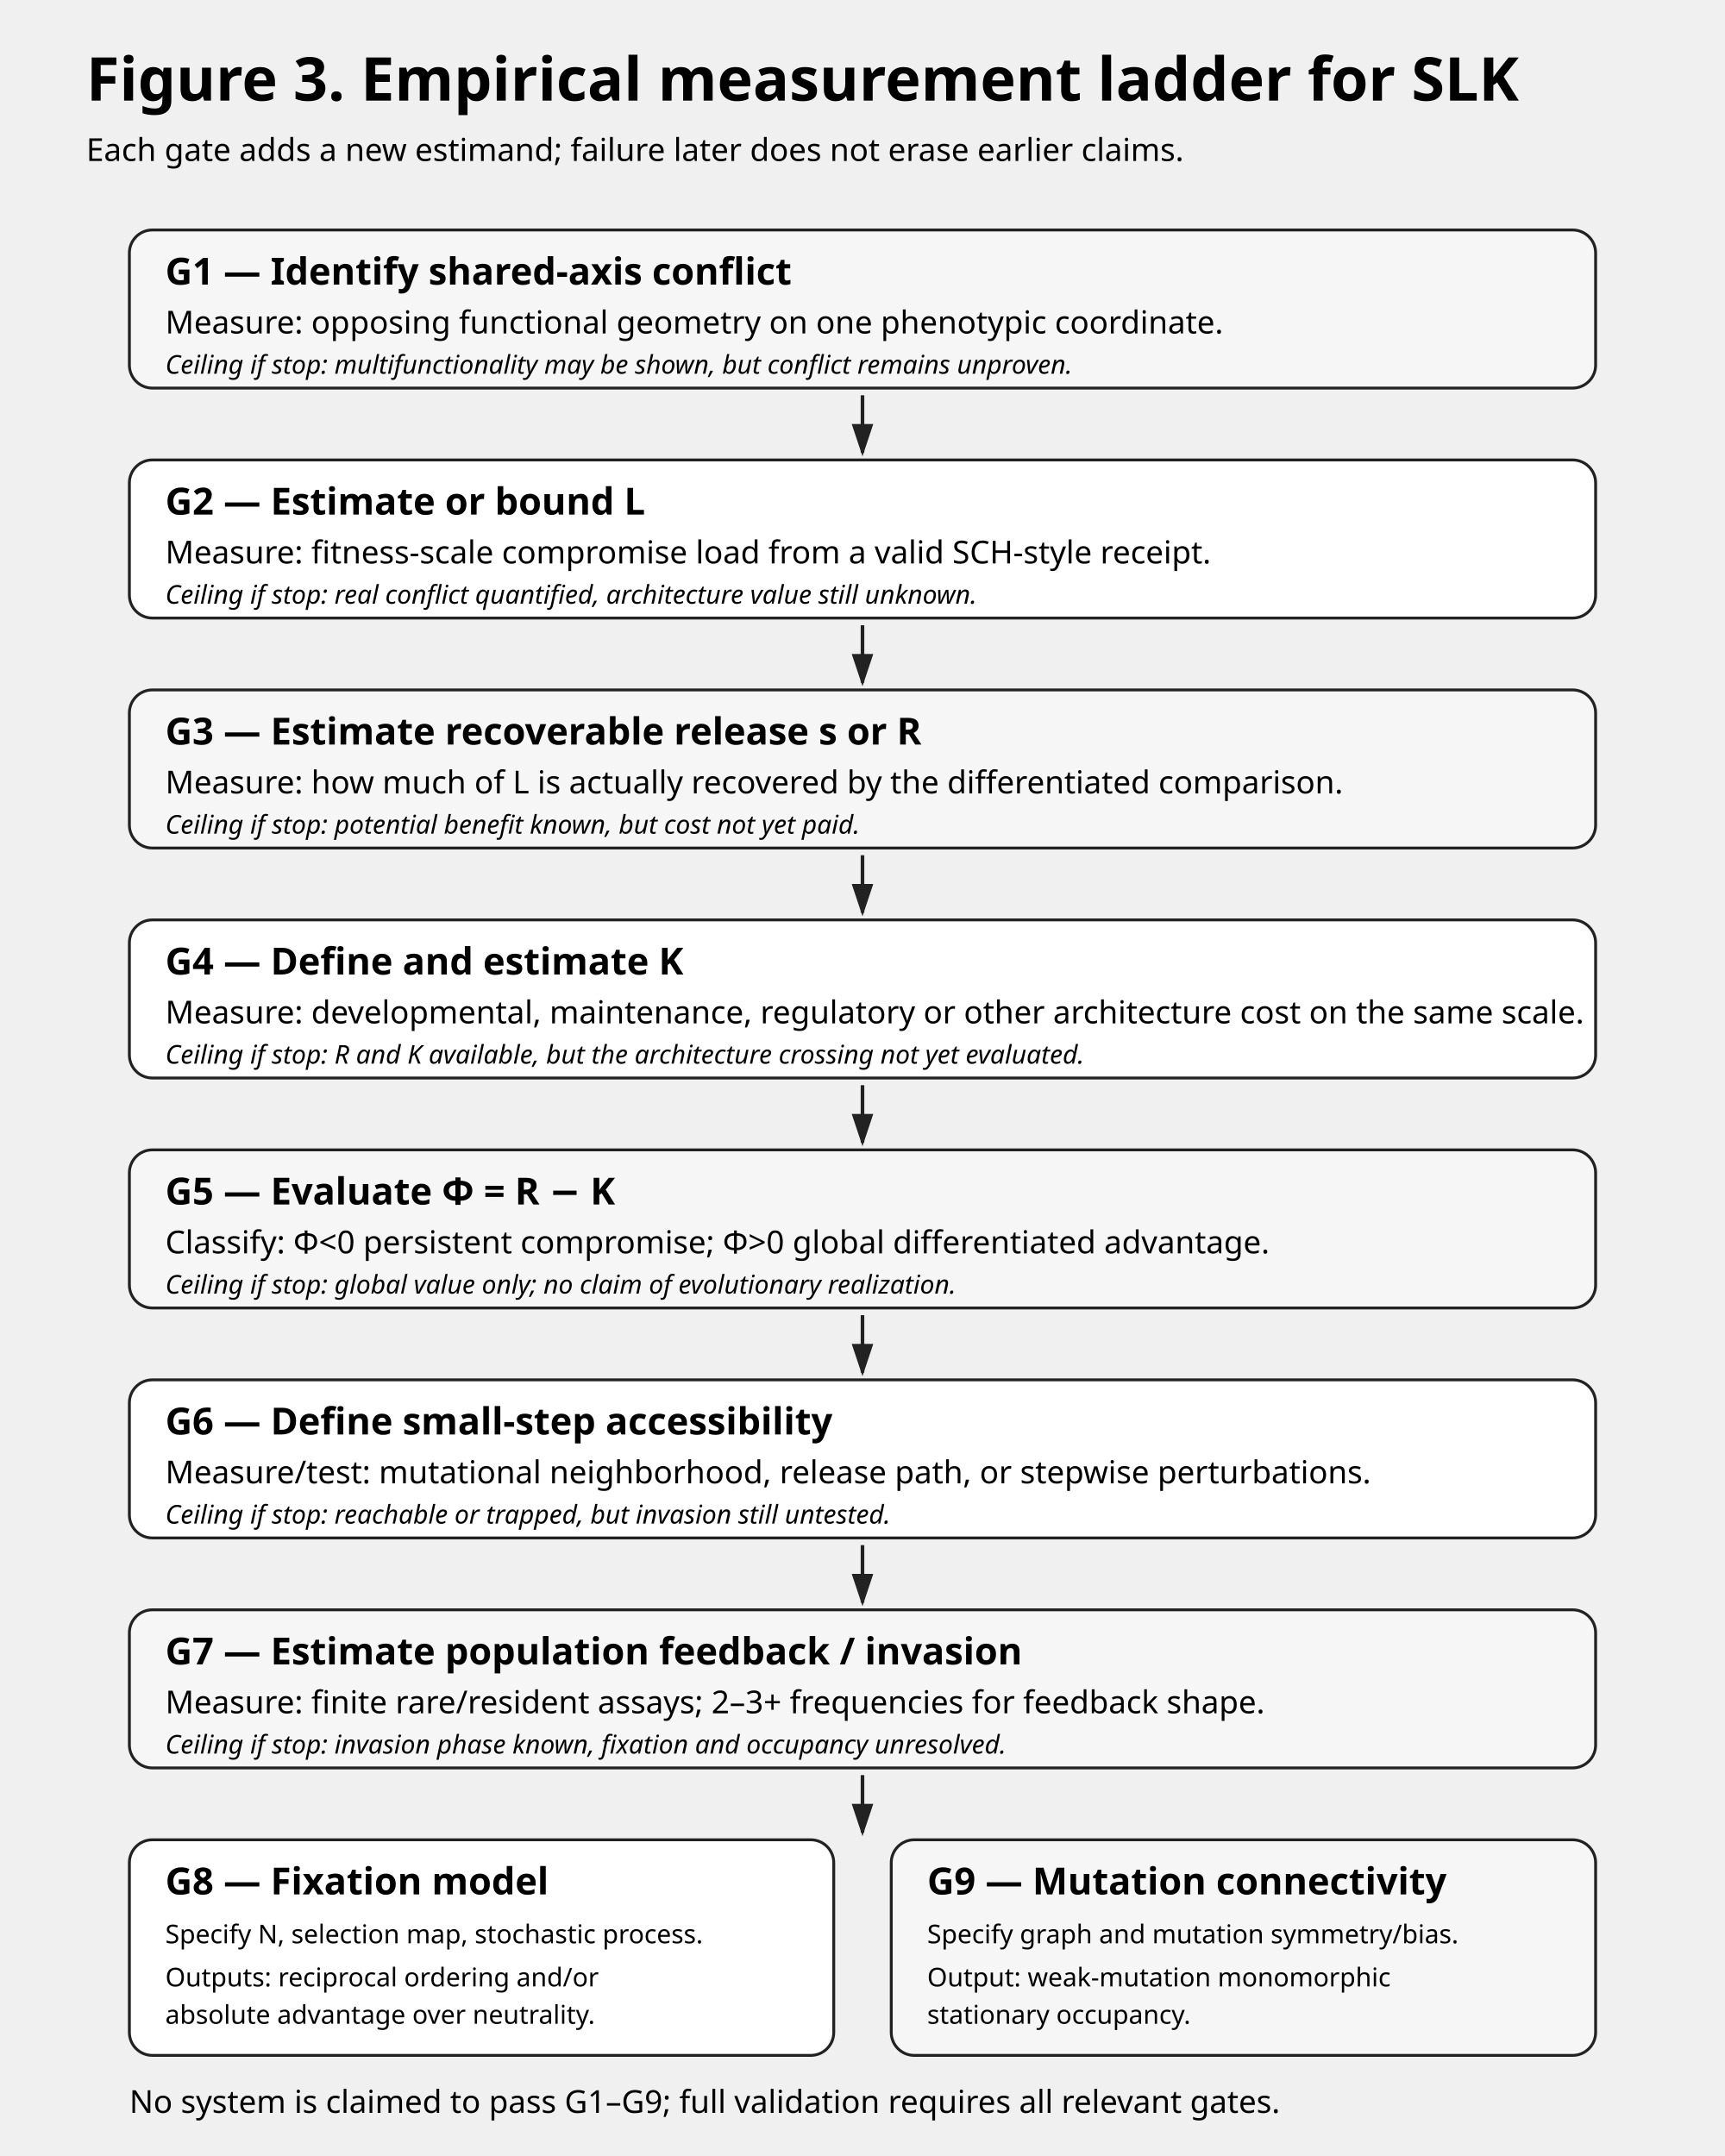
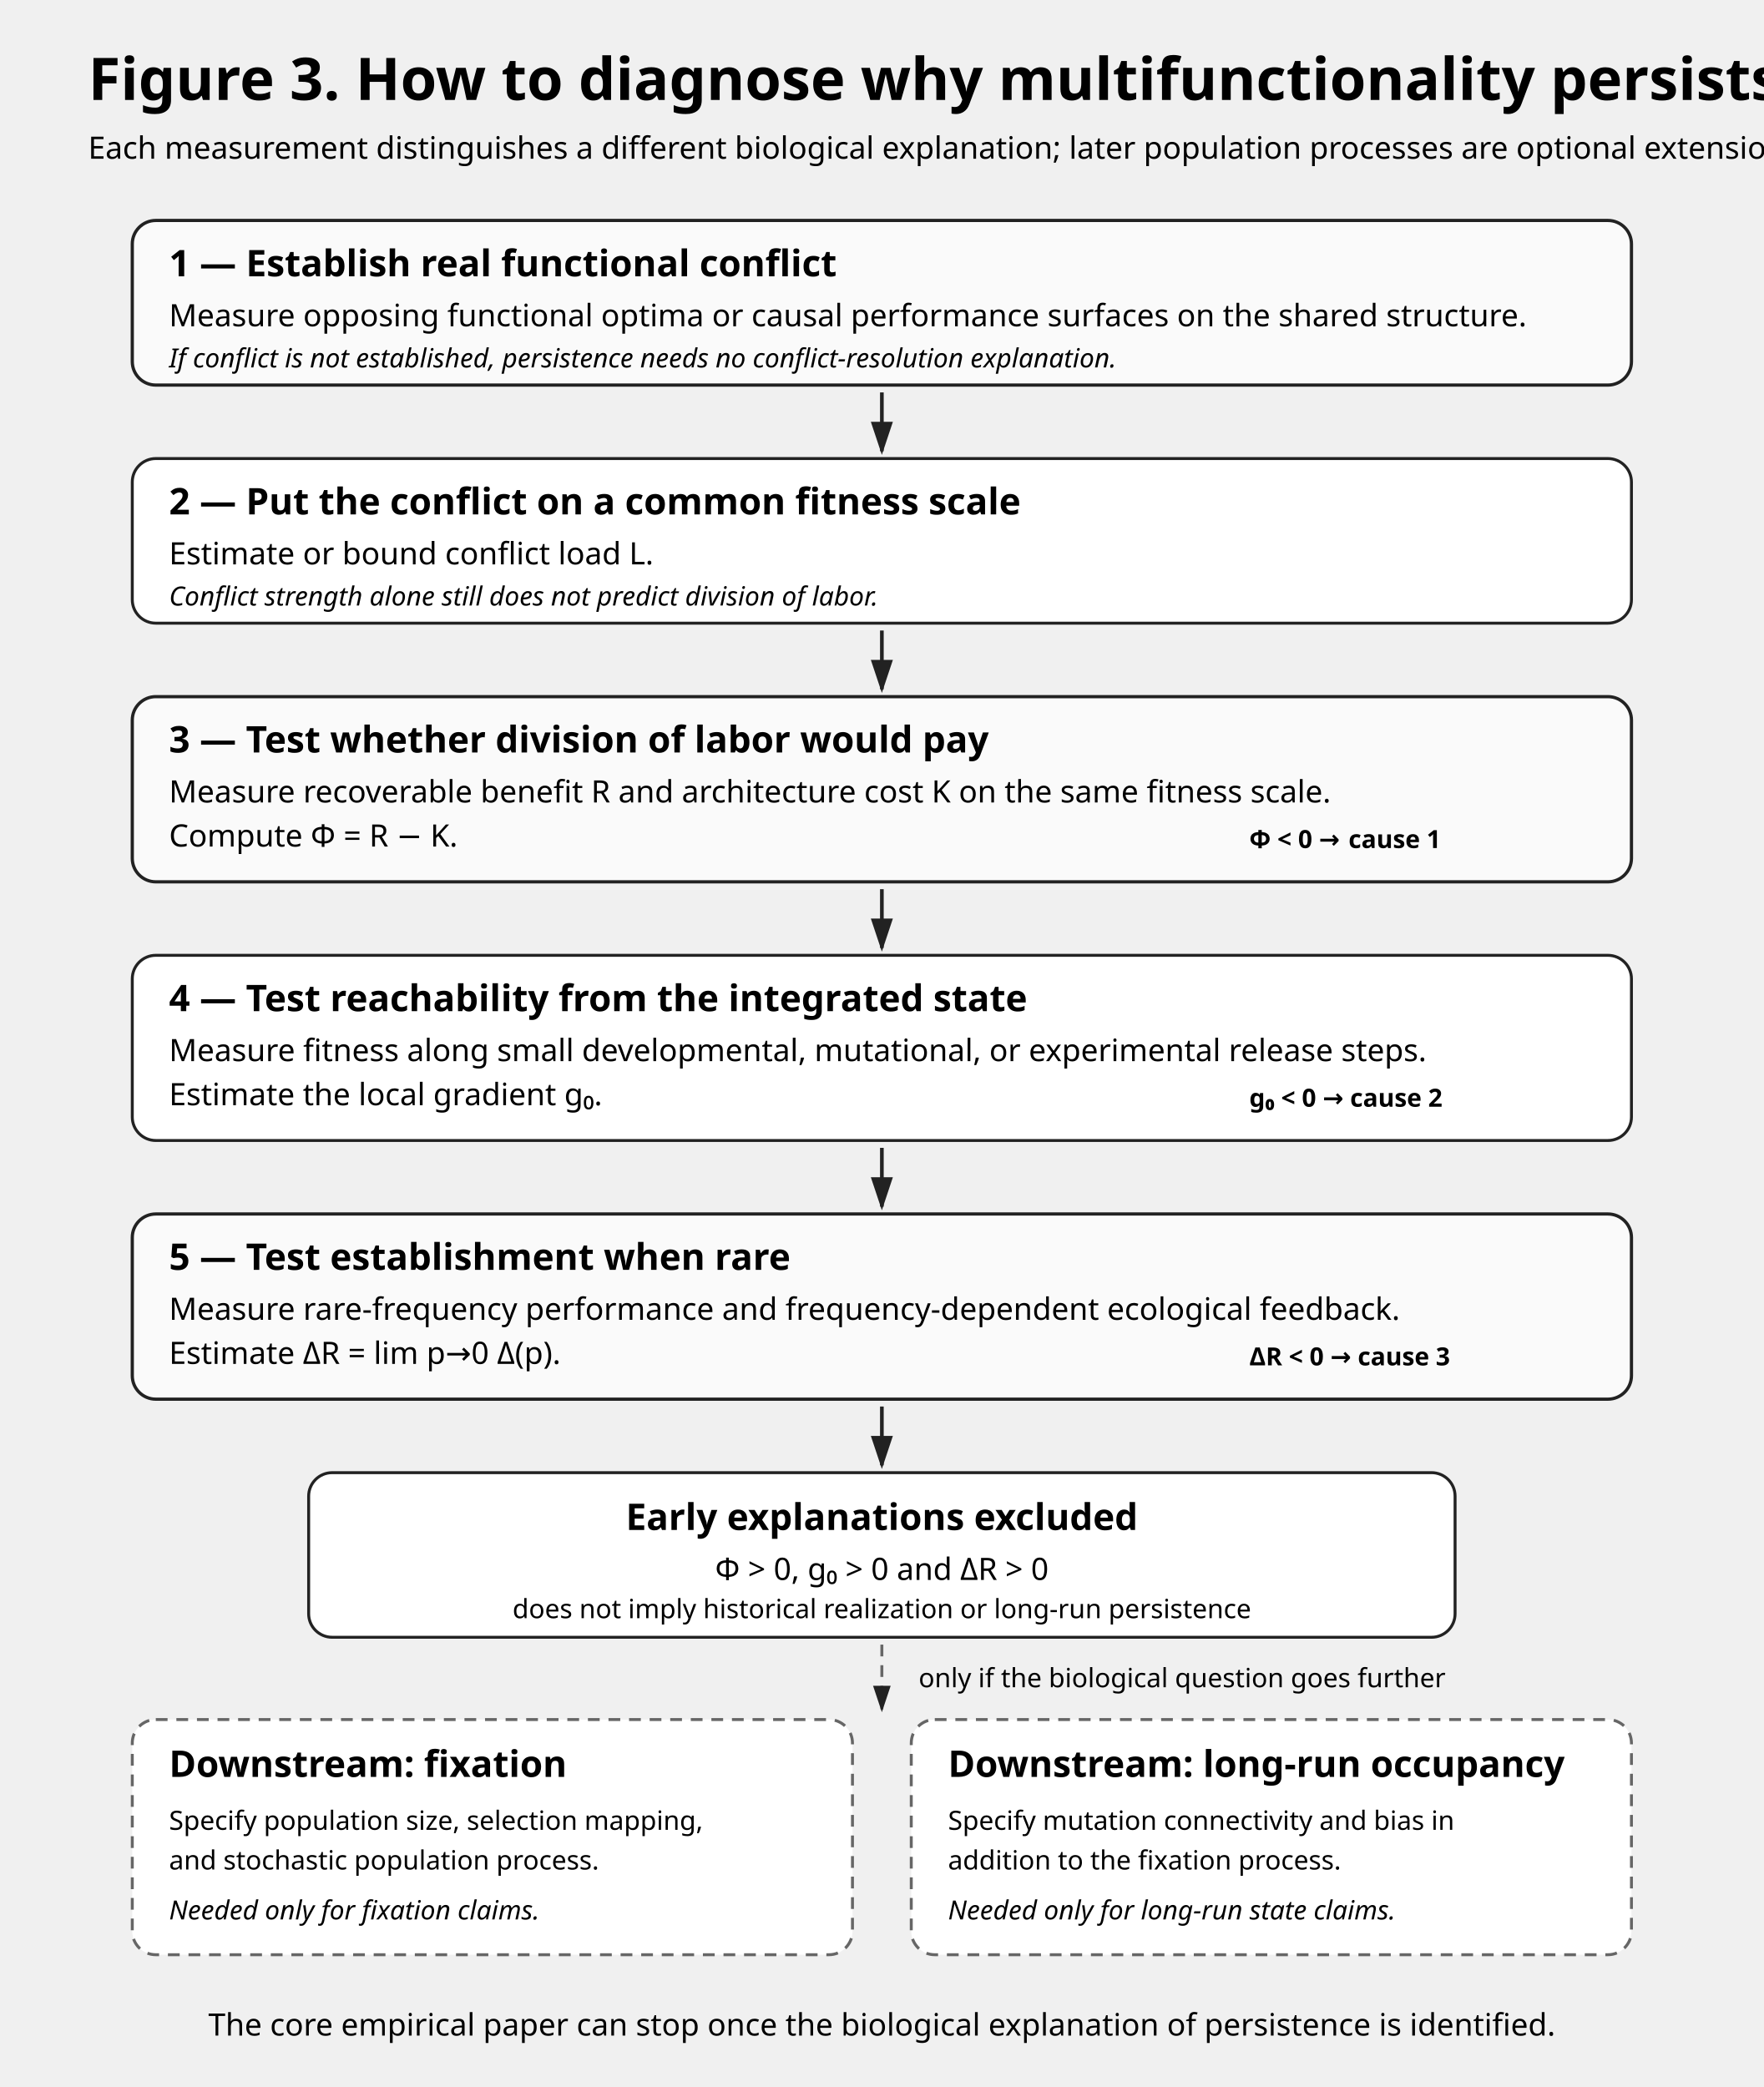
- <svg xmlns="http://www.w3.org/2000/svg" width="1200" height="1500" viewBox="0 0 1200 1500">
+ <svg xmlns="http://www.w3.org/2000/svg" width="1200" height="1420" viewBox="0 0 1200 1420">
  <style>
-     .title{font:700 42px sans-serif}.sub{font:600 26px sans-serif}.txt{font:22px sans-serif}.small{font:18px sans-serif}.box{fill:white;stroke:#222;stroke-width:2}.gate{fill:#f6f6f6;stroke:#222;stroke-width:2}.arrow{stroke:#222;stroke-width:2.5;marker-end:url(#a)}.ceiling{font:18px sans-serif;font-style:italic}
-   </style>
+     .title{font:700 40px sans-serif}.sub{font:600 25px sans-serif}.txt{font:21px sans-serif}.small{font:18px sans-serif}.box{fill:white;stroke:#222;stroke-width:2}.main{fill:#fafafa;stroke:#222;stroke-width:2.2}.optional{fill:white;stroke:#666;stroke-width:2;stroke-dasharray:8 6}.arrow{stroke:#222;stroke-width:2.5;marker-end:url(#a)}.dash{stroke:#666;stroke-width:2;stroke-dasharray:8 6;marker-end:url(#a)}.ceiling{font:18px sans-serif;font-style:italic}.tag{font:700 17px sans-serif}</style>
  <defs>
    <marker id="a" markerWidth="10" markerHeight="10" refX="8" refY="3" orient="auto">
      <path d="M0,0 L0,6 L9,3 z" fill="#222" />
    </marker>
  </defs>
-   <text x="60" y="70" class="title">Figure 3. Empirical measurement ladder for SLK</text>
-   <text x="60" y="112" class="txt">Each gate adds a new estimand; failure later does not erase earlier claims.</text>
-   <g transform="translate(90,160)">
-     <rect x="0" y="0" width="1020" height="110" rx="16" class="gate" />
-     <text x="25" y="38" class="sub">G1 — Identify shared-axis conflict</text>
-     <text x="25" y="72" class="txt">Measure: opposing functional geometry on one phenotypic coordinate.</text>
-     <text x="25" y="100" class="ceiling">Ceiling if stop: multifunctionality may be shown, but conflict remains unproven.</text>
+   <text x="60" y="68" class="title">Figure 3. How to diagnose why multifunctionality persists</text>
+   <text x="60" y="108" class="txt">Each measurement distinguishes a different biological explanation; later population processes are optional extensions.</text>
+   <g transform="translate(90,150)">
+     <rect x="0" y="0" width="1020" height="112" rx="16" class="main" />
+     <text x="25" y="38" class="sub">1 — Establish real functional conflict</text>
+     <text x="25" y="72" class="txt">Measure opposing functional optima or causal performance surfaces on the shared structure.</text>
+     <text x="25" y="100" class="ceiling">If conflict is not established, persistence needs no conflict-resolution explanation.</text>
  </g>
-   <line x1="600" y1="275" x2="600" y2="315" class="arrow" />
-   <g transform="translate(90,320)">
-     <rect x="0" y="0" width="1020" height="110" rx="16" class="box" />
-     <text x="25" y="38" class="sub">G2 — Estimate or bound L</text>
-     <text x="25" y="72" class="txt">Measure: fitness-scale compromise load from a valid SCH-style receipt.</text>
-     <text x="25" y="100" class="ceiling">Ceiling if stop: real conflict quantified, architecture value still unknown.</text>
+   <line x1="600" y1="267" x2="600" y2="307" class="arrow" />
+   <g transform="translate(90,312)">
+     <rect x="0" y="0" width="1020" height="112" rx="16" class="box" />
+     <text x="25" y="38" class="sub">2 — Put the conflict on a common fitness scale</text>
+     <text x="25" y="72" class="txt">Estimate or bound conflict load L.</text>
+     <text x="25" y="100" class="ceiling">Conflict strength alone still does not predict division of labor.</text>
  </g>
-   <line x1="600" y1="435" x2="600" y2="475" class="arrow" />
-   <g transform="translate(90,480)">
-     <rect x="0" y="0" width="1020" height="110" rx="16" class="gate" />
-     <text x="25" y="38" class="sub">G3 — Estimate recoverable release s or R</text>
-     <text x="25" y="72" class="txt">Measure: how much of L is actually recovered by the differentiated comparison.</text>
-     <text x="25" y="100" class="ceiling">Ceiling if stop: potential benefit known, but cost not yet paid.</text>
+   <line x1="600" y1="429" x2="600" y2="469" class="arrow" />
+   <g transform="translate(90,474)">
+     <rect x="0" y="0" width="1020" height="126" rx="16" class="main" />
+     <text x="25" y="38" class="sub">3 — Test whether division of labor would pay</text>
+     <text x="25" y="72" class="txt">Measure recoverable benefit R and architecture cost K on the same fitness scale.</text>
+     <text x="25" y="102" class="txt">Compute Φ = R − K.</text>
+     <text x="760" y="103" class="tag">Φ &lt; 0 → cause 1</text>
  </g>
-   <line x1="600" y1="595" x2="600" y2="635" class="arrow" />
-   <g transform="translate(90,640)">
-     <rect x="0" y="0" width="1020" height="110" rx="16" class="box" />
-     <text x="25" y="38" class="sub">G4 — Define and estimate K</text>
-     <text x="25" y="72" class="txt">Measure: developmental, maintenance, regulatory or other architecture cost on the same scale.</text>
-     <text x="25" y="100" class="ceiling">Ceiling if stop: R and K available, but the architecture crossing not yet evaluated.</text>
+   <line x1="600" y1="605" x2="600" y2="645" class="arrow" />
+   <g transform="translate(90,650)">
+     <rect x="0" y="0" width="1020" height="126" rx="16" class="box" />
+     <text x="25" y="38" class="sub">4 — Test reachability from the integrated state</text>
+     <text x="25" y="72" class="txt">Measure fitness along small developmental, mutational, or experimental release steps.</text>
+     <text x="25" y="102" class="txt">Estimate the local gradient g₀.</text>
+     <text x="760" y="103" class="tag">g₀ &lt; 0 → cause 2</text>
  </g>
-   <line x1="600" y1="755" x2="600" y2="795" class="arrow" />
-   <g transform="translate(90,800)">
-     <rect x="0" y="0" width="1020" height="110" rx="16" class="gate" />
-     <text x="25" y="38" class="sub">G5 — Evaluate Φ = R − K</text>
-     <text x="25" y="72" class="txt">Classify: Φ&lt;0 persistent compromise; Φ&gt;0 global differentiated advantage.</text>
-     <text x="25" y="100" class="ceiling">Ceiling if stop: global value only; no claim of evolutionary realization.</text>
+   <line x1="600" y1="781" x2="600" y2="821" class="arrow" />
+   <g transform="translate(90,826)">
+     <rect x="0" y="0" width="1020" height="126" rx="16" class="main" />
+     <text x="25" y="38" class="sub">5 — Test establishment when rare</text>
+     <text x="25" y="72" class="txt">Measure rare-frequency performance and frequency-dependent ecological feedback.</text>
+     <text x="25" y="102" class="txt">Estimate ΔR = lim p→0 Δ(p).</text>
+     <text x="760" y="103" class="tag">ΔR &lt; 0 → cause 3</text>
  </g>
-   <line x1="600" y1="915" x2="600" y2="955" class="arrow" />
-   <g transform="translate(90,960)">
-     <rect x="0" y="0" width="1020" height="110" rx="16" class="box" />
-     <text x="25" y="38" class="sub">G6 — Define small-step accessibility</text>
-     <text x="25" y="72" class="txt">Measure/test: mutational neighborhood, release path, or stepwise perturbations.</text>
-     <text x="25" y="100" class="ceiling">Ceiling if stop: reachable or trapped, but invasion still untested.</text>
+   <line x1="600" y1="957" x2="600" y2="997" class="arrow" />
+   <g transform="translate(210,1002)">
+     <rect x="0" y="0" width="780" height="112" rx="16" class="box" />
+     <text x="390" y="39" text-anchor="middle" class="sub">Early explanations excluded</text>
+     <text x="390" y="73" text-anchor="middle" class="txt">Φ &gt; 0, g₀ &gt; 0 and ΔR &gt; 0</text>
+     <text x="390" y="99" text-anchor="middle" class="small">does not imply historical realization or long-run persistence</text>
  </g>
-   <line x1="600" y1="1075" x2="600" y2="1115" class="arrow" />
-   <g transform="translate(90,1120)">
-     <rect x="0" y="0" width="1020" height="110" rx="16" class="gate" />
-     <text x="25" y="38" class="sub">G7 — Estimate population feedback / invasion</text>
-     <text x="25" y="72" class="txt">Measure: finite rare/resident assays; 2–3+ frequencies for feedback shape.</text>
-     <text x="25" y="100" class="ceiling">Ceiling if stop: invasion phase known, fixation and occupancy unresolved.</text>
+   <line x1="600" y1="1119" x2="600" y2="1163" class="dash" />
+   <text x="625" y="1148" class="small">only if the biological question goes further</text>
+   <g transform="translate(90,1170)">
+     <rect x="0" y="0" width="490" height="160" rx="16" class="optional" />
+     <text x="25" y="39" class="sub">Downstream: fixation</text>
+     <text x="25" y="75" class="small">Specify population size, selection mapping,</text>
+     <text x="25" y="102" class="small">and stochastic population process.</text>
+     <text x="25" y="136" class="ceiling">Needed only for fixation claims.</text>
  </g>
-   <line x1="600" y1="1235" x2="600" y2="1275" class="arrow" />
-   <g transform="translate(90,1280)">
-     <rect x="0" y="0" width="490" height="150" rx="16" class="box" />
-     <text x="25" y="38" class="sub">G8 — Fixation model</text>
-     <text x="25" y="72" class="small">Specify N, selection map, stochastic process.</text>
-     <text x="25" y="102" class="small">Outputs: reciprocal ordering and/or</text>
-     <text x="25" y="128" class="small">absolute advantage over neutrality.</text>
+   <g transform="translate(620,1170)">
+     <rect x="0" y="0" width="490" height="160" rx="16" class="optional" />
+     <text x="25" y="39" class="sub">Downstream: long-run occupancy</text>
+     <text x="25" y="75" class="small">Specify mutation connectivity and bias in</text>
+     <text x="25" y="102" class="small">addition to the fixation process.</text>
+     <text x="25" y="136" class="ceiling">Needed only for long-run state claims.</text>
  </g>
-   <g transform="translate(620,1280)">
-     <rect x="0" y="0" width="490" height="150" rx="16" class="gate" />
-     <text x="25" y="38" class="sub">G9 — Mutation connectivity</text>
-     <text x="25" y="72" class="small">Specify graph and mutation symmetry/bias.</text>
-     <text x="25" y="102" class="small">Output: weak-mutation monomorphic</text>
-     <text x="25" y="128" class="small">stationary occupancy.</text>
-   </g>
-   <text x="90" y="1470" class="txt">No system is claimed to pass G1–G9; full validation requires all relevant gates.</text>
+   <text x="600" y="1385" text-anchor="middle" class="txt">The core empirical paper can stop once the biological explanation of persistence is identified.</text>
</svg>
